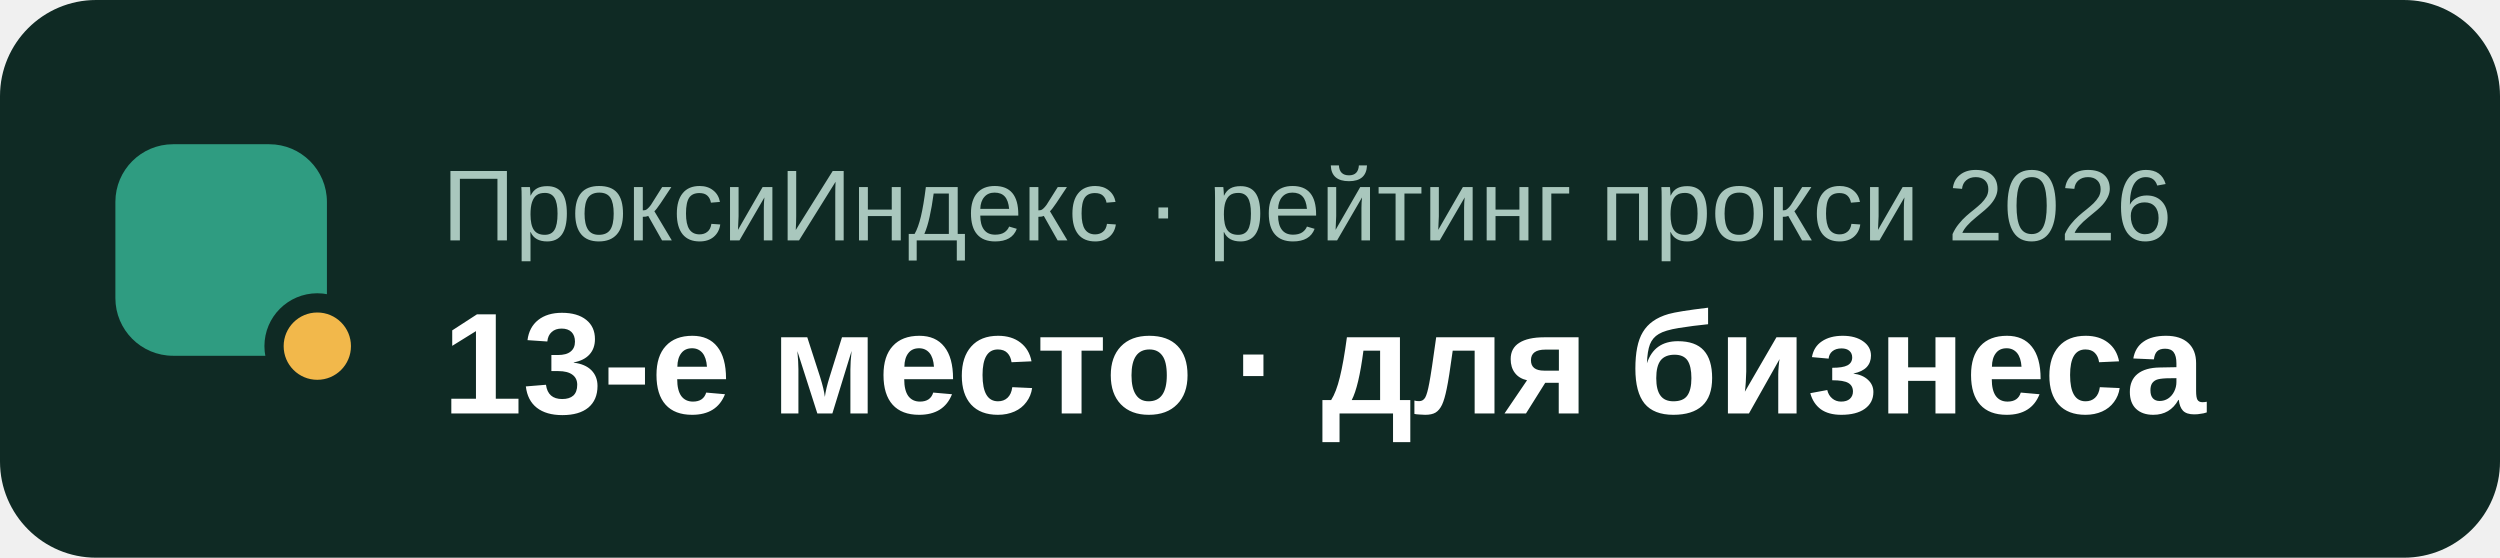
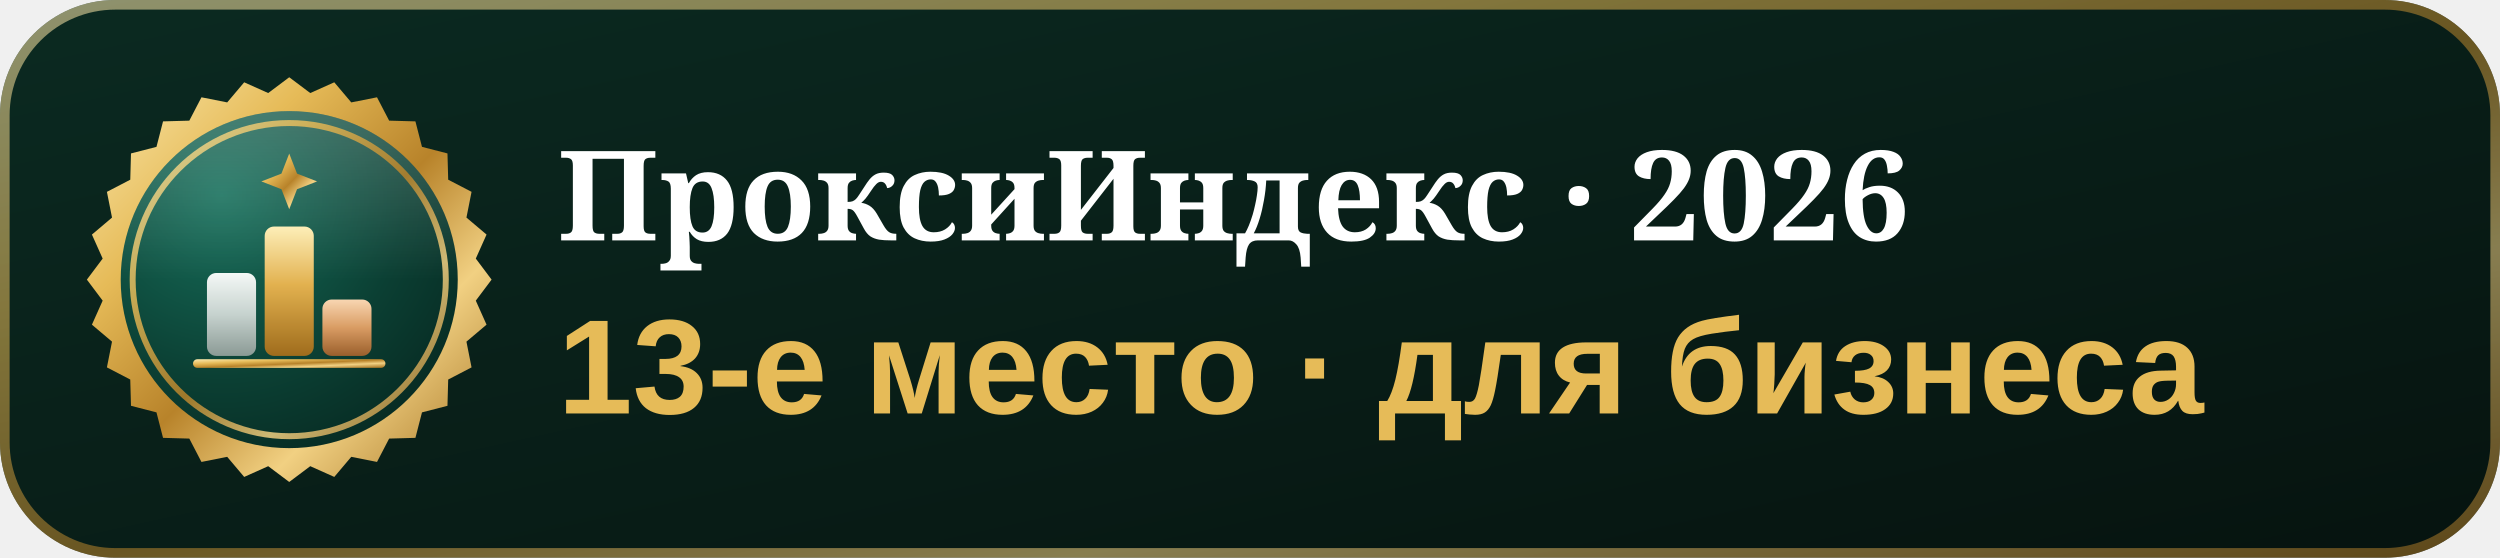
<svg xmlns="http://www.w3.org/2000/svg" width="260" height="58" viewBox="0 0 260 58" role="img" aria-label="13-е место — ПроксиИндекс 2026">
-   <rect width="260" height="58" rx="10" fill="#0f2a24" />
-   <rect x="12" y="15" width="22" height="22" rx="6" fill="#2f9c81" />
-   <circle cx="33" cy="36" r="4.5" fill="#f2b84b" stroke="#0f2a24" stroke-width="2" />
-   <text x="46" y="25" font-family="Golos Text,Arial,sans-serif" font-size="10.5" fill="#a9c7bd">ПроксиИндекс · рейтинг прокси 2026</text>
-   <text x="46" y="43" font-family="Golos Text,Arial,sans-serif" font-size="15" font-weight="700" fill="#ffffff">13-е место · для бизнеса</text>
+   <defs>
+     <linearGradient id="bgold" x1="0" y1="0" x2="1" y2="1">
+       <stop offset="0" stop-color="#fbeab0" />
+       <stop offset=".28" stop-color="#e6bb58" />
+       <stop offset=".52" stop-color="#b8832a" />
+       <stop offset=".72" stop-color="#f1d082" />
+       <stop offset="1" stop-color="#a26f1e" />
+     </linearGradient>
+     <linearGradient id="bgoldv" x1="0" y1="0" x2="0" y2="1">
+       <stop offset="0" stop-color="#fdeeb8" />
+       <stop offset=".45" stop-color="#e2b14f" />
+       <stop offset="1" stop-color="#9f6c1c" />
+     </linearGradient>
+     <linearGradient id="bsilv" x1="0" y1="0" x2="0" y2="1">
+       <stop offset="0" stop-color="#f4f8f6" />
+       <stop offset=".5" stop-color="#c6d2ce" />
+       <stop offset="1" stop-color="#8b9a95" />
+     </linearGradient>
+     <linearGradient id="bbron" x1="0" y1="0" x2="0" y2="1">
+       <stop offset="0" stop-color="#f8d6b2" />
+       <stop offset=".5" stop-color="#d99c63" />
+       <stop offset="1" stop-color="#9a5f2c" />
+     </linearGradient>
+     <radialGradient id="bemer" cx=".3" cy=".25" r="1">
+       <stop offset="0" stop-color="#17705c" />
+       <stop offset=".55" stop-color="#0b3f33" />
+       <stop offset="1" stop-color="#05201a" />
+     </radialGradient>
+     <linearGradient id="bshine" x1="0" y1="0" x2="0" y2="1">
+       <stop offset="0" stop-color="#fff" stop-opacity=".22" />
+       <stop offset=".5" stop-color="#fff" stop-opacity="0" />
+     </linearGradient>
+     <linearGradient id="bbg" x1="0" y1="0" x2="1" y2="1">
+       <stop offset="0" stop-color="#0b2a21" />
+       <stop offset="1" stop-color="#06130f" />
+     </linearGradient>
+   </defs>
+   <rect width="260" height="58" rx="12" fill="url(#bbg)" />
+   <rect x=".5" y=".5" width="259" height="57" rx="11.5" fill="none" stroke="url(#bgold)" stroke-opacity=".55" />
+   <g transform="translate(8 7) scale(.69)">
+     <polygon points="62.50,32.00 60.12,35.17 61.74,38.79 58.71,41.35 59.48,45.23 55.96,47.06 55.85,51.02 52.01,52.01 51.02,55.85 47.06,55.96 45.23,59.48 41.35,58.71 38.79,61.74 35.17,60.12 32.00,62.50 28.83,60.12 25.21,61.74 22.65,58.71 18.77,59.48 16.94,55.96 12.98,55.85 11.99,52.01 8.15,51.02 8.04,47.06 4.52,45.23 5.29,41.35 2.26,38.79 3.88,35.17 1.50,32.00 3.88,28.83 2.26,25.21 5.29,22.65 4.52,18.77 8.04,16.94 8.15,12.98 11.99,11.99 12.98,8.15 16.94,8.04 18.77,4.52 22.65,5.29 25.21,2.26 28.83,3.88 32.00,1.50 35.17,3.88 38.79,2.26 41.35,5.29 45.23,4.52 47.06,8.04 51.02,8.15 52.01,11.99 55.85,12.98 55.96,16.94 59.48,18.77 58.71,22.65 61.74,25.21 60.12,28.83" fill="url(#bgold)" />
+     <circle cx="32" cy="32" r="25.4" fill="url(#bemer)" />
+     <circle cx="32" cy="32" r="25.4" fill="url(#bshine)" />
+     <circle cx="32" cy="32" r="23.6" fill="none" stroke="url(#bgold)" stroke-width=".9" stroke-opacity=".85" />
+     <rect x="19.6" y="31" width="7.4" height="12.5" rx="1.4" fill="url(#bsilv)" />
+     <rect x="28.3" y="24" width="7.4" height="19.5" rx="1.4" fill="url(#bgoldv)" />
+     <rect x="37" y="35" width="7.4" height="8.5" rx="1.4" fill="url(#bbron)" />
+     <rect x="17.5" y="44" width="29" height="1.3" rx=".65" fill="url(#bgold)" />
+     <path d="M32 13.0 L33.176 16.024 L36.2 17.2 L33.176 18.376 L32 21.4 L30.824 18.376 L27.8 17.2 L30.824 16.024Z" fill="url(#bgold)" />
+   </g>
+   <text x="58" y="25" font-family="Playfair Display,Georgia,serif" font-size="13" font-weight="800" fill="#ffffff">ПроксиИндекс · 2026</text>
+   <text x="58" y="43" font-family="Golos Text,Arial,sans-serif" font-size="14" font-weight="700" fill="#e6bb58">13-е место · для бизнеса</text>
</svg>
